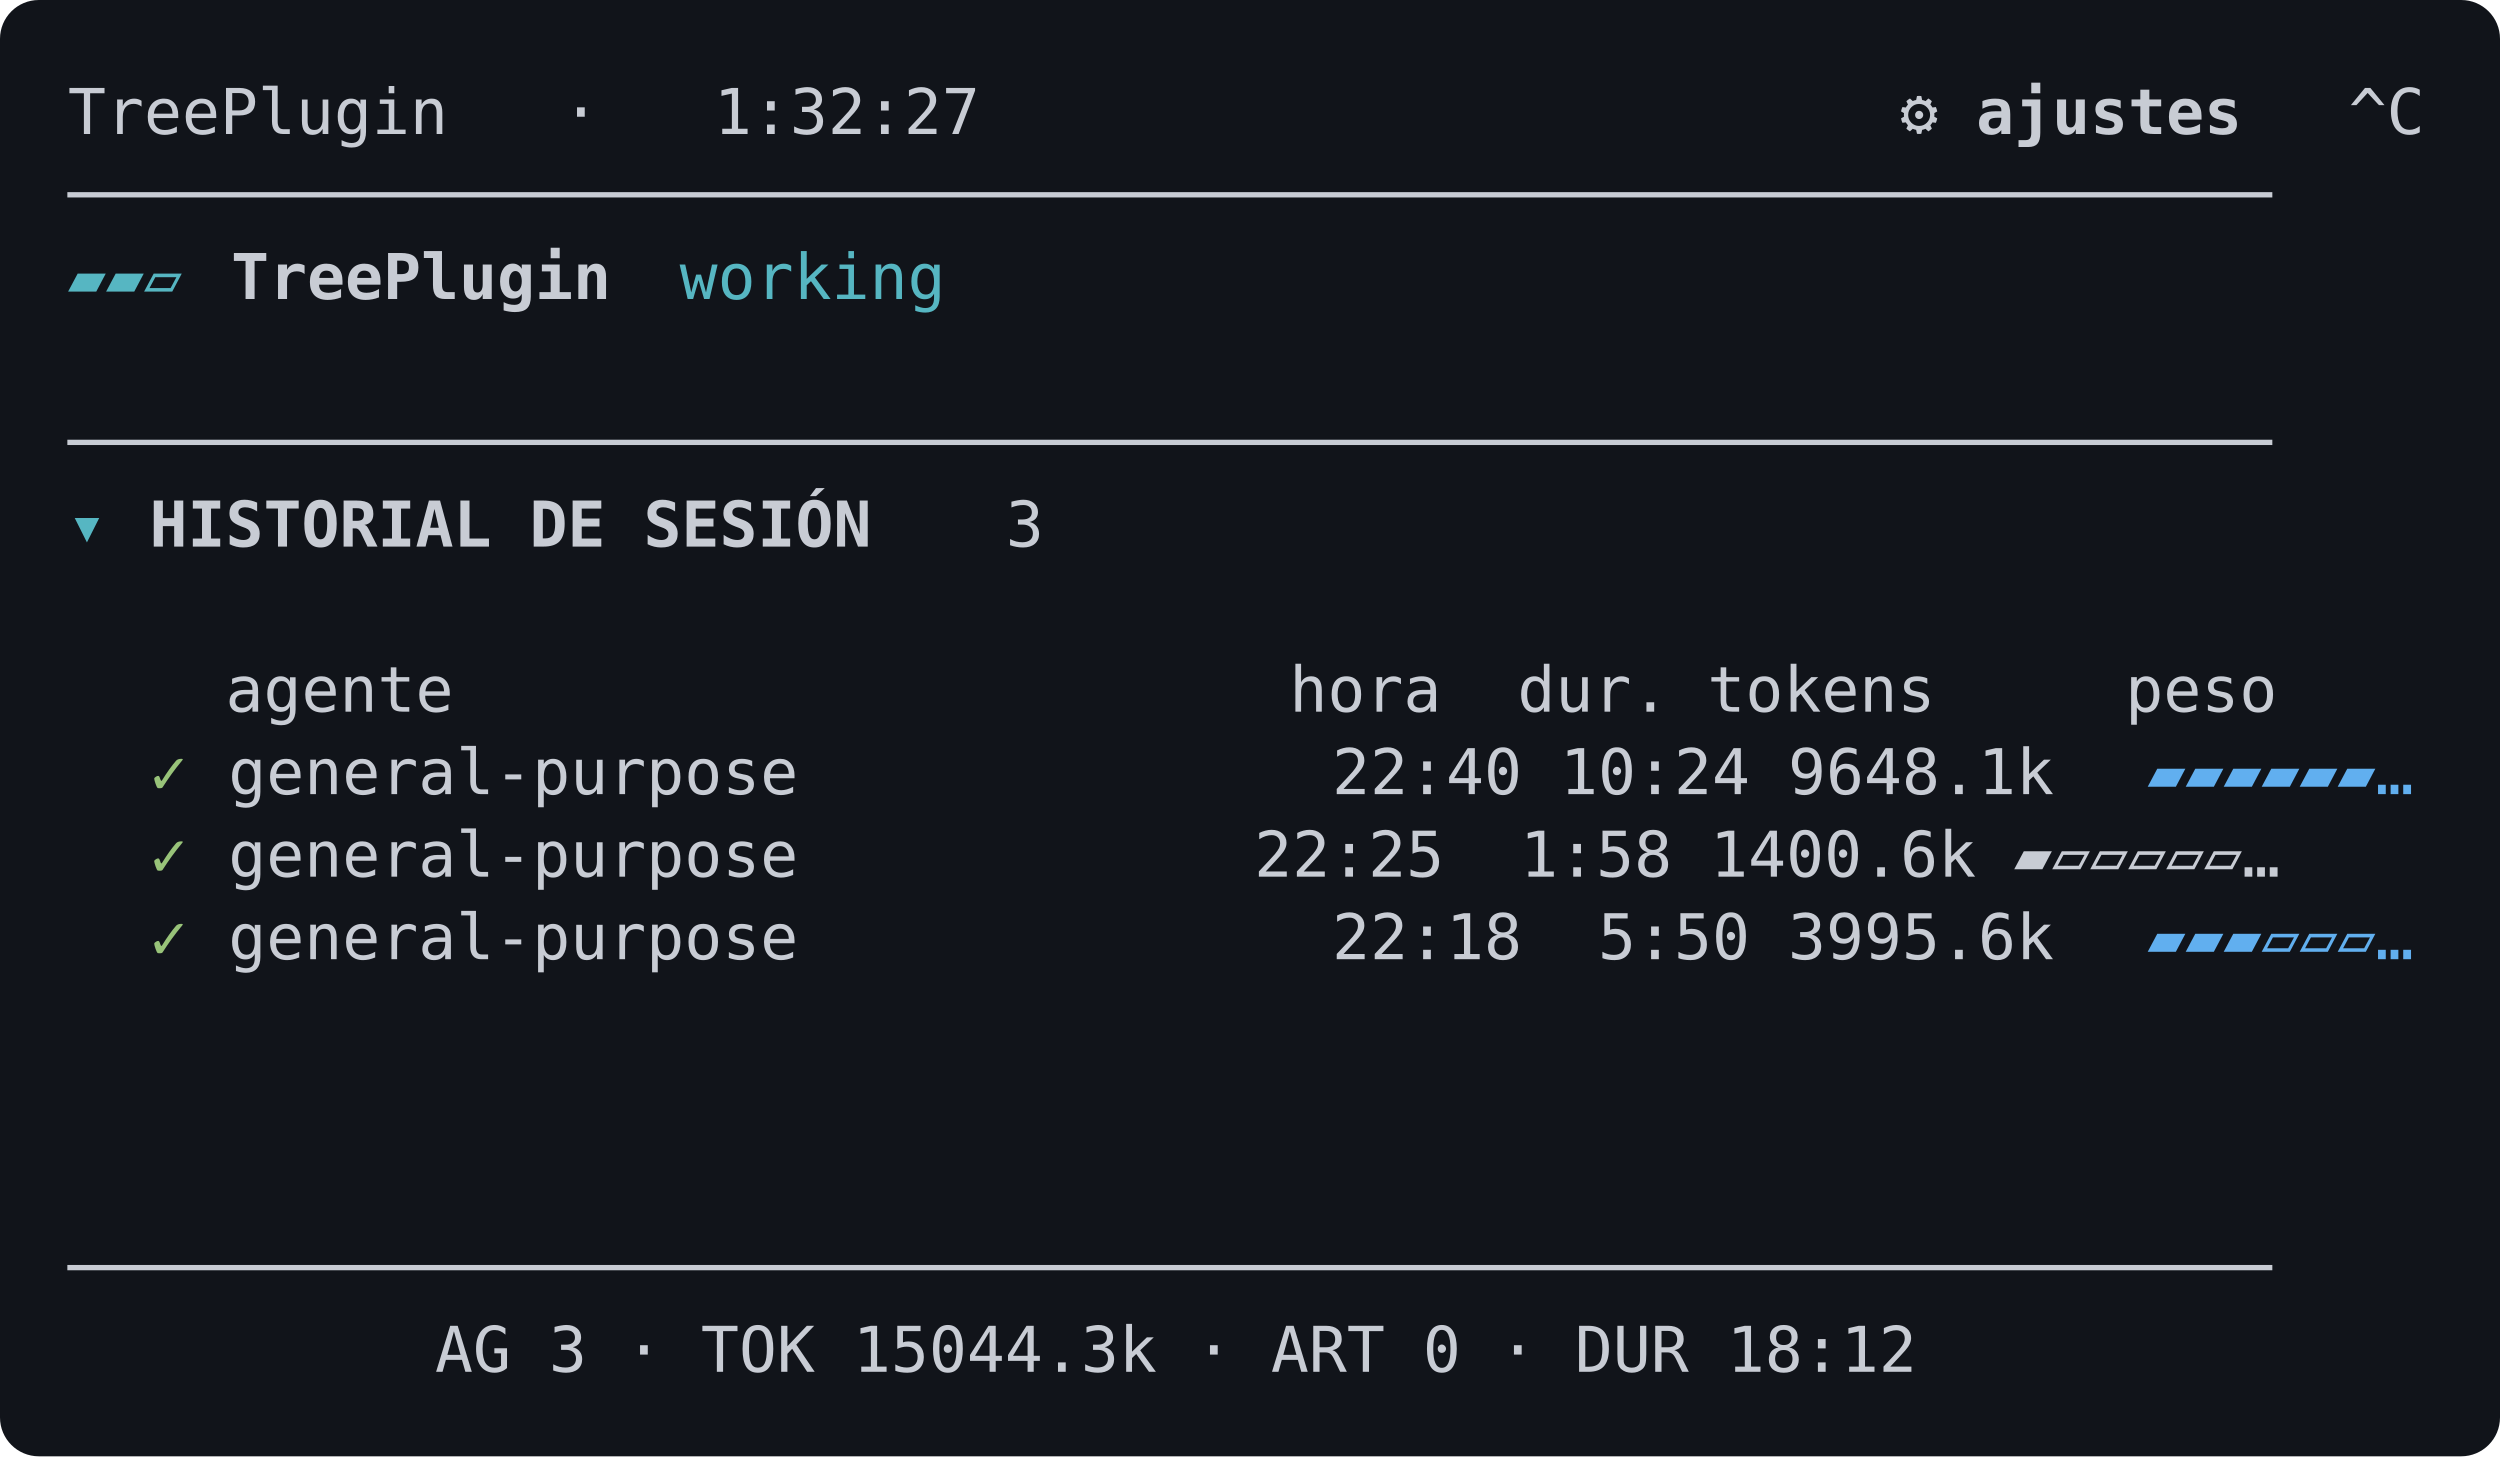
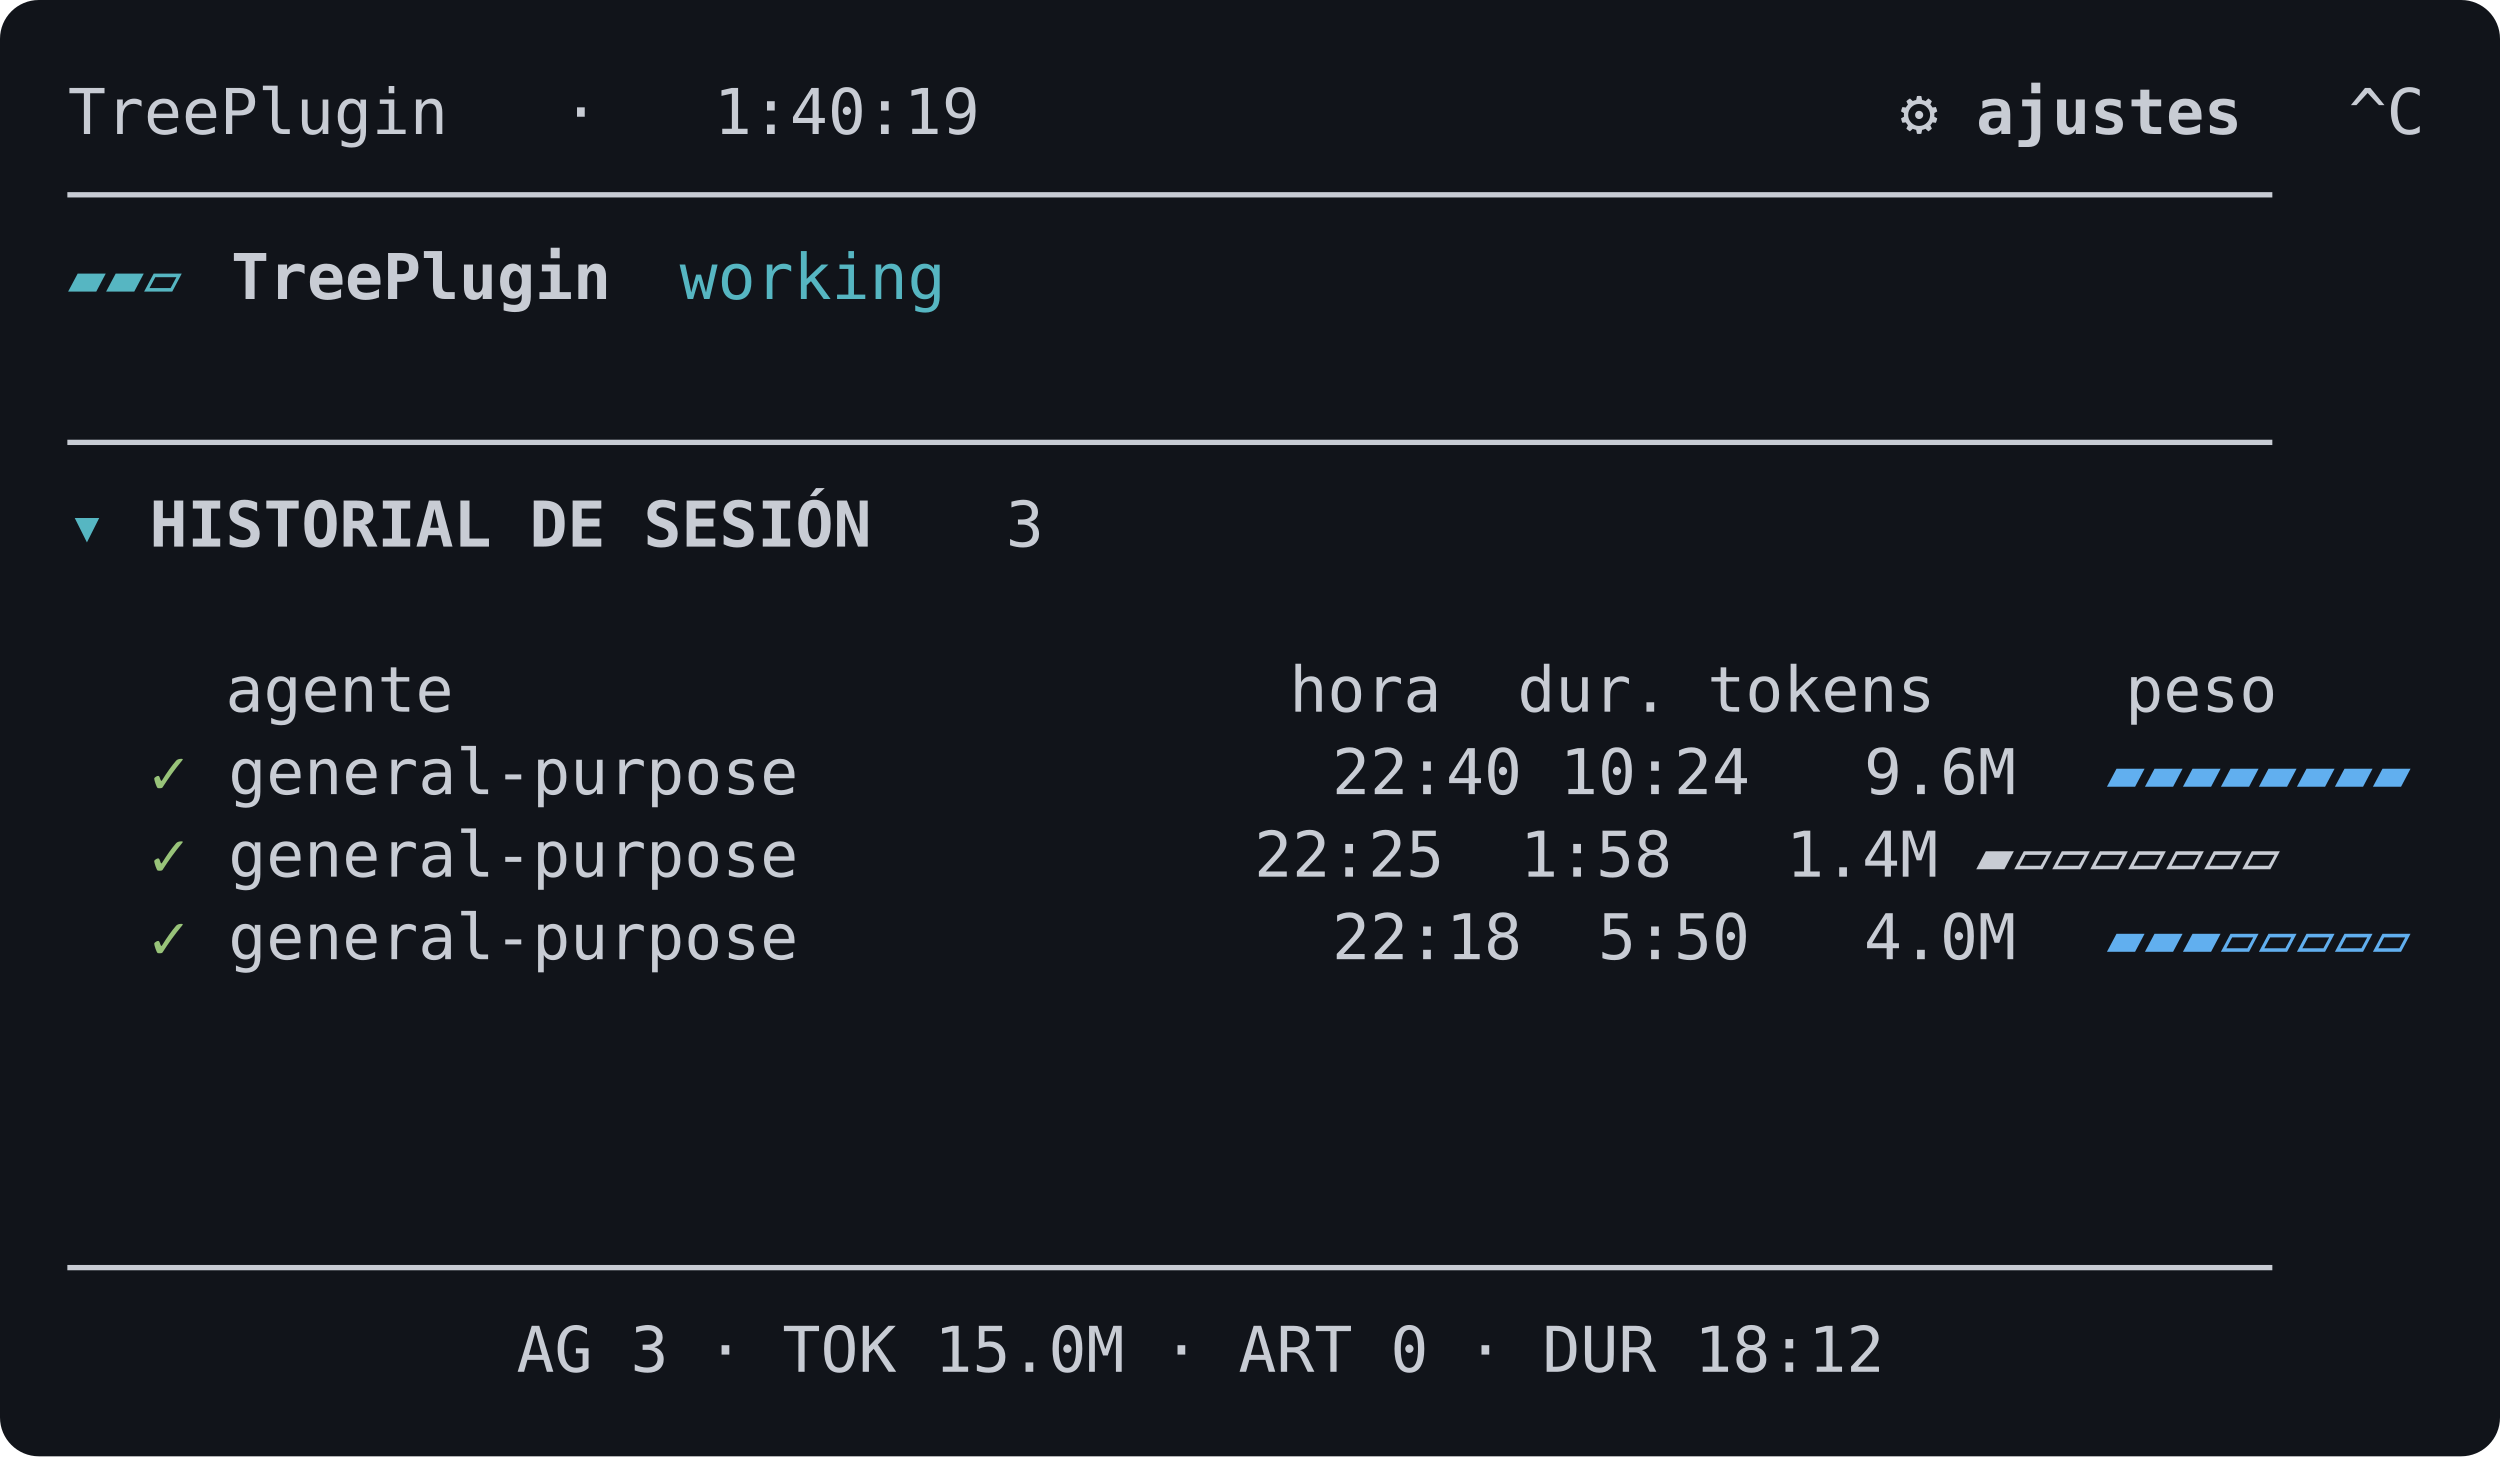
<svg xmlns="http://www.w3.org/2000/svg" width="515" height="300" viewBox="0 0 515 300" role="img" aria-label="Agents Tree dashboard">
  <rect width="515" height="300" rx="8" fill="#11141a" />
  <g font-family="ui-monospace,SFMono-Regular,Menlo,Consolas,monospace" font-size="13" xml:space="preserve">
-     <text x="14.0" y="27.6" fill="#c8ccd4">TreePlugin   ·   1:32:27</text>
+     <text x="14.0" y="27.6" fill="#c8ccd4">TreePlugin   ·   1:40:19</text>
    <text x="215.6" y="27.6" fill="#c8ccd4">                    </text>
    <text x="383.6" y="27.6" fill="#c8ccd4" font-weight="600"> ⚙ ajustes </text>
    <text x="476.0" y="27.6" fill="#c8ccd4"> ^C</text>
    <text x="14.0" y="44.6" fill="#c8ccd4">──────────────────────────────────────────────────────────</text>
    <text x="14.0" y="61.6" fill="#56b6c2">▰▰▱</text>
    <text x="39.2" y="61.6" fill="#c8ccd4"> </text>
    <text x="47.6" y="61.6" fill="#c8ccd4" font-weight="600">TreePlugin</text>
    <text x="131.6" y="61.6" fill="#c8ccd4"> </text>
    <text x="140.0" y="61.6" fill="#56b6c2">working</text>
    <text x="14.0" y="95.6" fill="#c8ccd4">──────────────────────────────────────────────────────────</text>
    <text x="14.0" y="112.6" fill="#56b6c2">▾</text>
    <text x="22.4" y="112.6" fill="#c8ccd4"> </text>
    <text x="30.8" y="112.6" fill="#c8ccd4" font-weight="600">HISTORIAL DE SESIÓN</text>
    <text x="190.4" y="112.6" fill="#c8ccd4">  </text>
    <text x="207.2" y="112.6" fill="#c8ccd4">3</text>
    <text x="14.0" y="146.6" fill="#c8ccd4">  </text>
    <text x="30.8" y="146.6" fill="#c8ccd4">  agente                      hora  dur. tokens     peso</text>
    <text x="14.0" y="163.6" fill="#c8ccd4">  </text>
    <text x="30.8" y="163.6" fill="#98c379">✓</text>
    <text x="39.2" y="163.6" fill="#c8ccd4"> general-purpose            </text>
-     <text x="274.4" y="163.6" fill="#c8ccd4">22:40 10:24 9648.1k</text>
-     <text x="434.0" y="163.6" fill="#c8ccd4"> </text>
-     <text x="442.4" y="163.6" fill="#61afef">▰▰▰▰▰▰…</text>
+     <text x="274.4" y="163.6" fill="#c8ccd4">22:40 10:24   9.6M</text>
+     <text x="425.6" y="163.6" fill="#c8ccd4"> </text>
+     <text x="434.0" y="163.6" fill="#61afef">▰▰▰▰▰▰▰▰</text>
    <text x="14.0" y="180.6" fill="#c8ccd4">  </text>
    <text x="30.8" y="180.6" fill="#98c379">✓</text>
-     <text x="39.2" y="180.6" fill="#c8ccd4"> general-purpose            22:25  1:58 1400.6k ▰▱▱▱▱▱…</text>
+     <text x="39.2" y="180.6" fill="#c8ccd4"> general-purpose            22:25  1:58   1.4M ▰▱▱▱▱▱▱▱</text>
    <text x="14.0" y="197.6" fill="#c8ccd4">  </text>
    <text x="30.8" y="197.6" fill="#98c379">✓</text>
    <text x="39.2" y="197.6" fill="#c8ccd4"> general-purpose            </text>
-     <text x="274.4" y="197.6" fill="#c8ccd4">22:18  5:50 3995.6k</text>
-     <text x="434.0" y="197.6" fill="#c8ccd4"> </text>
-     <text x="442.4" y="197.6" fill="#61afef">▰▰▰▱▱▱…</text>
+     <text x="274.4" y="197.6" fill="#c8ccd4">22:18  5:50   4.0M</text>
+     <text x="425.6" y="197.6" fill="#c8ccd4"> </text>
+     <text x="434.0" y="197.6" fill="#61afef">▰▰▰▱▱▱▱▱</text>
    <text x="14.0" y="265.6" fill="#c8ccd4">──────────────────────────────────────────────────────────</text>
-     <text x="14.0" y="282.6" fill="#c8ccd4">         </text>
-     <text x="89.6" y="282.6" fill="#c8ccd4">AG 3 · TOK 15044.3k · ART 0 · DUR 18:12</text>
+     <text x="14.0" y="282.6" fill="#c8ccd4">           </text>
+     <text x="106.4" y="282.6" fill="#c8ccd4">AG 3 · TOK 15.0M · ART 0 · DUR 18:12</text>
  </g>
</svg>
